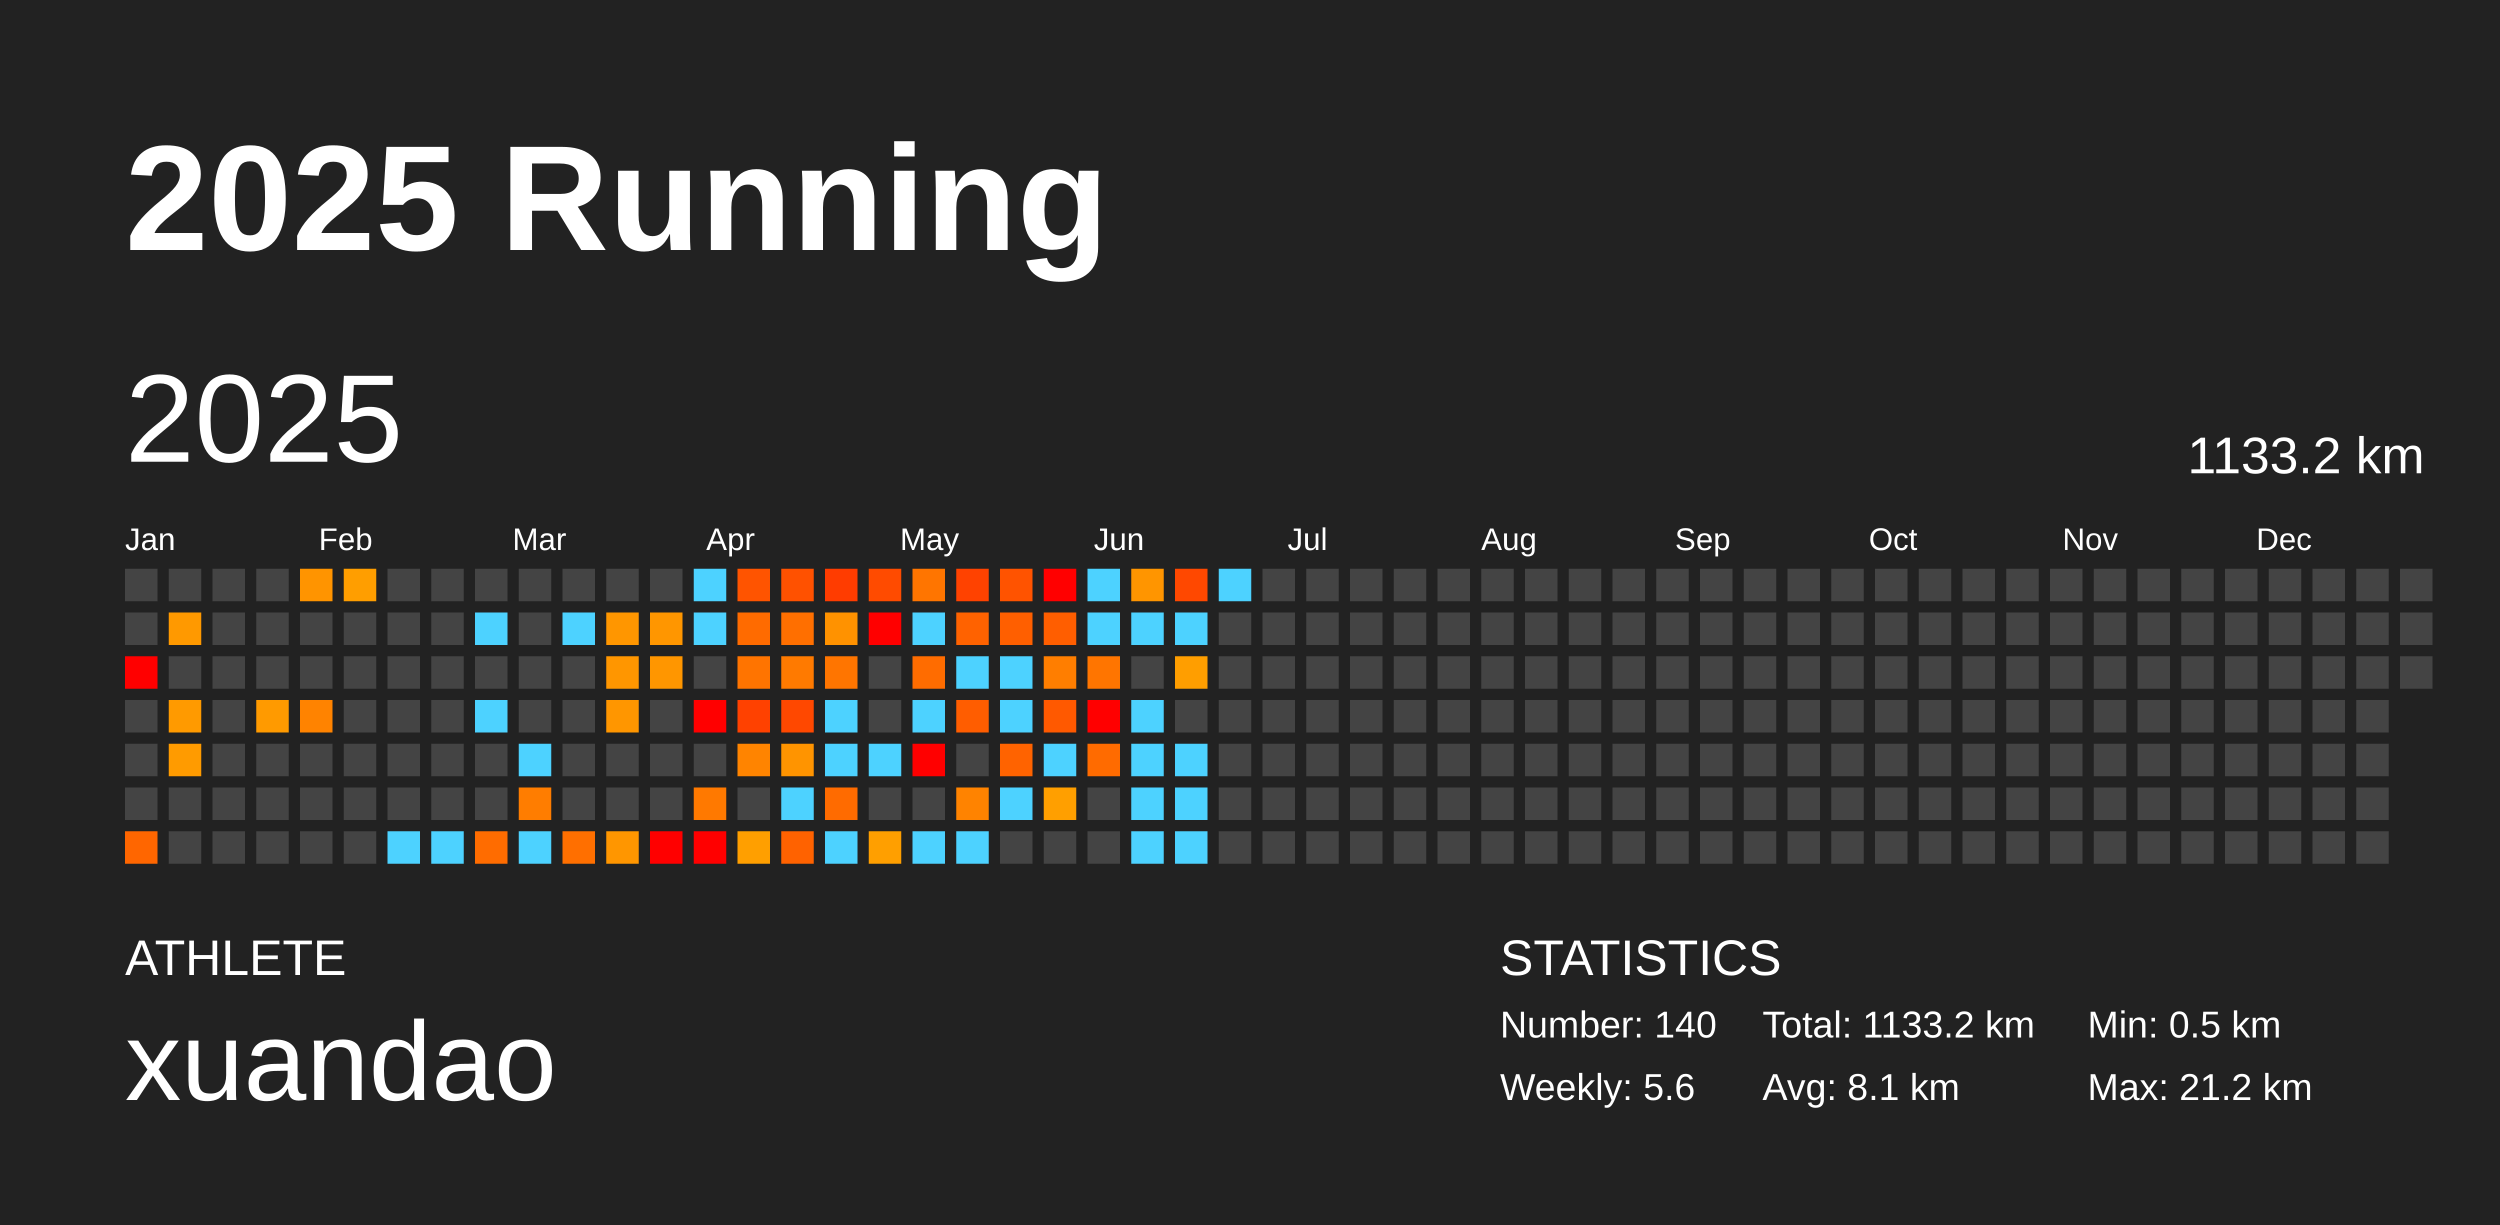
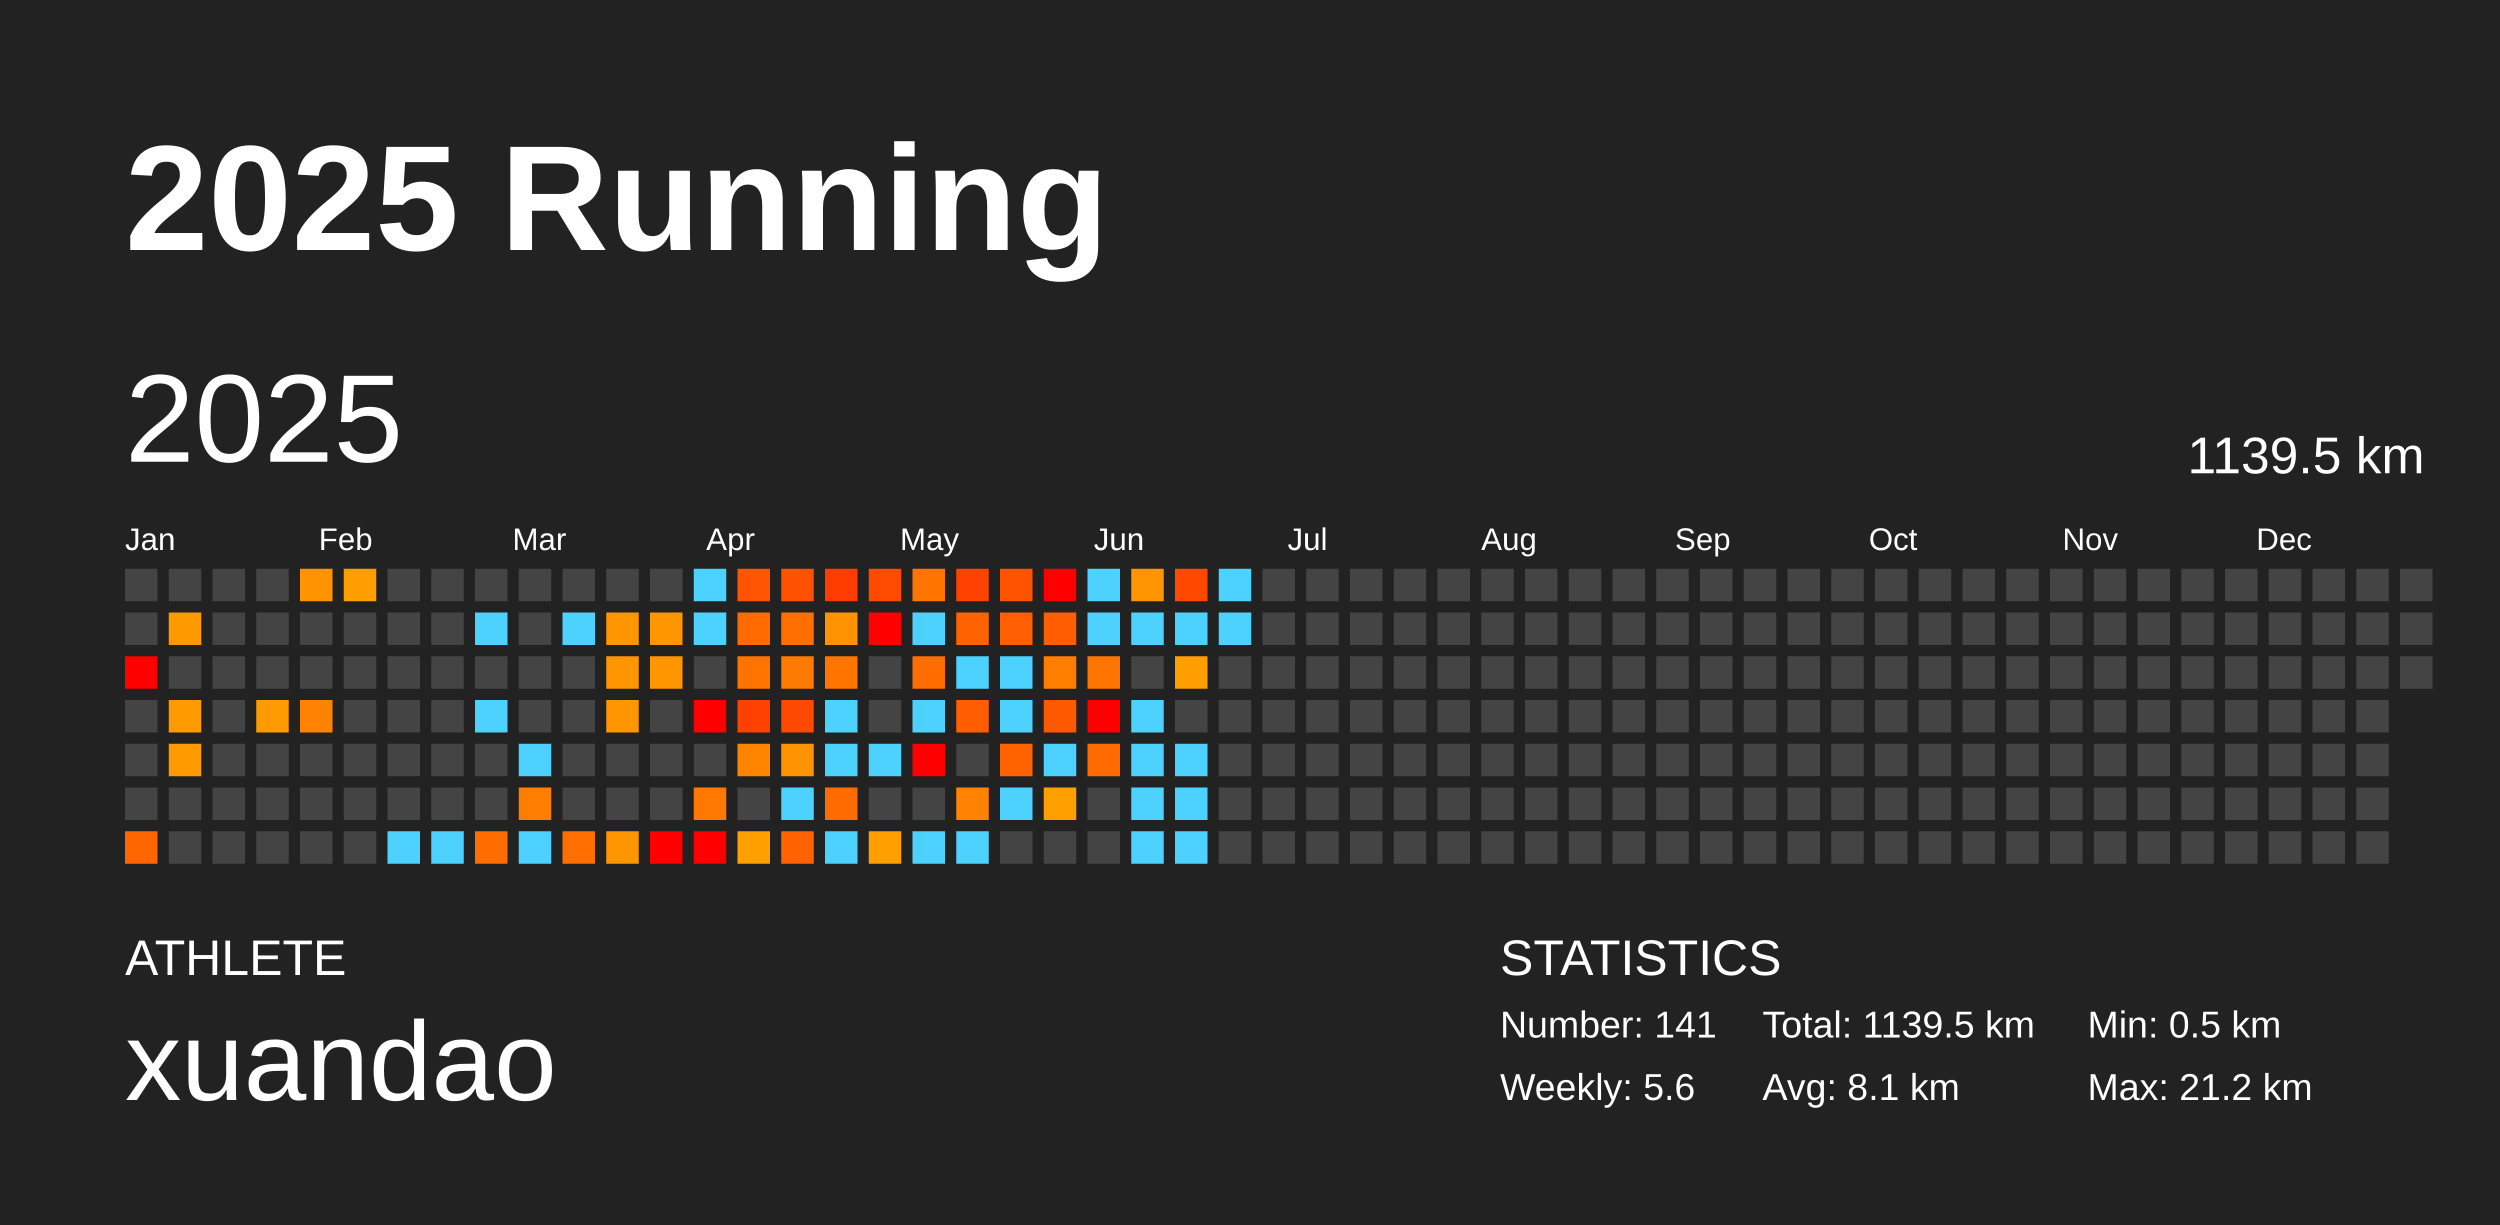
<svg xmlns="http://www.w3.org/2000/svg" baseProfile="full" height="98mm" version="1.1" viewBox="0,0,200,98" width="200mm">
  <defs />
  <rect fill="#222222" height="98" width="200" x="0" y="0" />
  <text fill="#FFFFFF" style="font-size:12px; font-family:Arial; font-weight:bold;" x="10" y="20">2025 Running</text>
  <text fill="#FFFFFF" style="font-size:4px; font-family:Arial" x="10" y="78">ATHLETE</text>
  <text fill="#FFFFFF" style="font-size:9px; font-family:Arial" x="10" y="88">xuandao</text>
  <text fill="#FFFFFF" style="font-size:4px; font-family:Arial" x="120" y="78">STATISTICS</text>
-   <text fill="#FFFFFF" style="font-size:3px; font-family:Arial" x="120" y="83">Number: 140</text>
+   <text fill="#FFFFFF" style="font-size:3px; font-family:Arial" x="120" y="83">Number: 141</text>
  <text fill="#FFFFFF" style="font-size:3px; font-family:Arial" x="120" y="88">Weekly: 5.6</text>
-   <text fill="#FFFFFF" style="font-size:3px; font-family:Arial" x="141" y="83">Total: 1133.2 km</text>
+   <text fill="#FFFFFF" style="font-size:3px; font-family:Arial" x="141" y="83">Total: 1139.5 km</text>
  <text fill="#FFFFFF" style="font-size:3px; font-family:Arial" x="141" y="88">Avg: 8.1 km</text>
  <text fill="#FFFFFF" style="font-size:3px; font-family:Arial" x="167" y="83">Min: 0.5 km</text>
  <text fill="#FFFFFF" style="font-size:3px; font-family:Arial" x="167" y="88">Max: 21.2 km</text>
  <text dominant-baseline="hanging" fill="#FFFFFF" style="font-size:10.0px; font-family:Arial;" x="10" y="30">2025</text>
-   <text dominant-baseline="hanging" fill="#FFFFFF" style="font-size:4.125px; font-family:Arial;" x="175" y="35">1133.2 km</text>
+   <text dominant-baseline="hanging" fill="#FFFFFF" style="font-size:4.125px; font-family:Arial;" x="175" y="35">1139.5 km</text>
  <text fill="#FFFFFF" style="font-size:2.5px; font-family:Arial" x="10.0" y="44">Jan</text>
  <text fill="#FFFFFF" style="font-size:2.5px; font-family:Arial" x="25.5" y="44">Feb</text>
  <text fill="#FFFFFF" style="font-size:2.5px; font-family:Arial" x="41.0" y="44">Mar</text>
  <text fill="#FFFFFF" style="font-size:2.5px; font-family:Arial" x="56.5" y="44">Apr</text>
  <text fill="#FFFFFF" style="font-size:2.5px; font-family:Arial" x="72.0" y="44">May</text>
  <text fill="#FFFFFF" style="font-size:2.5px; font-family:Arial" x="87.5" y="44">Jun</text>
  <text fill="#FFFFFF" style="font-size:2.5px; font-family:Arial" x="103.0" y="44">Jul</text>
  <text fill="#FFFFFF" style="font-size:2.5px; font-family:Arial" x="118.5" y="44">Aug</text>
  <text fill="#FFFFFF" style="font-size:2.5px; font-family:Arial" x="134.0" y="44">Sep</text>
  <text fill="#FFFFFF" style="font-size:2.5px; font-family:Arial" x="149.5" y="44">Oct</text>
  <text fill="#FFFFFF" style="font-size:2.5px; font-family:Arial" x="165.0" y="44">Nov</text>
  <text fill="#FFFFFF" style="font-size:2.5px; font-family:Arial" x="180.5" y="44">Dec</text>
  <rect fill="#444444" height="2.6" width="2.6" x="10.0" y="45.5" />
  <rect fill="#444444" height="2.6" width="2.6" x="10.0" y="49.0" />
  <rect fill="red" height="2.6" width="2.6" x="10.0" y="52.5" />
  <rect fill="#444444" height="2.6" width="2.6" x="10.0" y="56.0" />
  <rect fill="#444444" height="2.6" width="2.6" x="10.0" y="59.5" />
  <rect fill="#444444" height="2.6" width="2.6" x="10.0" y="63.0" />
  <rect fill="#ff6600" height="2.6" width="2.6" x="10.0" y="66.5" />
  <rect fill="#444444" height="2.6" width="2.6" x="13.5" y="45.5" />
  <rect fill="#ff9900" height="2.6" width="2.6" x="13.5" y="49.0" />
  <rect fill="#444444" height="2.6" width="2.6" x="13.5" y="52.5" />
  <rect fill="#ff9a00" height="2.6" width="2.6" x="13.5" y="56.0" />
  <rect fill="#ff9b00" height="2.6" width="2.6" x="13.5" y="59.5" />
  <rect fill="#444444" height="2.6" width="2.6" x="13.5" y="63.0" />
  <rect fill="#444444" height="2.6" width="2.6" x="13.5" y="66.5" />
  <rect fill="#444444" height="2.6" width="2.6" x="17.0" y="45.5" />
  <rect fill="#444444" height="2.6" width="2.6" x="17.0" y="49.0" />
  <rect fill="#444444" height="2.6" width="2.6" x="17.0" y="52.5" />
  <rect fill="#444444" height="2.6" width="2.6" x="17.0" y="56.0" />
  <rect fill="#444444" height="2.6" width="2.6" x="17.0" y="59.5" />
  <rect fill="#444444" height="2.6" width="2.6" x="17.0" y="63.0" />
  <rect fill="#444444" height="2.6" width="2.6" x="17.0" y="66.5" />
  <rect fill="#444444" height="2.6" width="2.6" x="20.5" y="45.5" />
  <rect fill="#444444" height="2.6" width="2.6" x="20.5" y="49.0" />
  <rect fill="#444444" height="2.6" width="2.6" x="20.5" y="52.5" />
  <rect fill="#ff9a00" height="2.6" width="2.6" x="20.5" y="56.0" />
  <rect fill="#444444" height="2.6" width="2.6" x="20.5" y="59.5" />
  <rect fill="#444444" height="2.6" width="2.6" x="20.5" y="63.0" />
  <rect fill="#444444" height="2.6" width="2.6" x="20.5" y="66.5" />
  <rect fill="#ff9400" height="2.6" width="2.6" x="24.0" y="45.5" />
  <rect fill="#444444" height="2.6" width="2.6" x="24.0" y="49.0" />
  <rect fill="#444444" height="2.6" width="2.6" x="24.0" y="52.5" />
  <rect fill="#ff8300" height="2.6" width="2.6" x="24.0" y="56.0" />
  <rect fill="#444444" height="2.6" width="2.6" x="24.0" y="59.5" />
  <rect fill="#444444" height="2.6" width="2.6" x="24.0" y="63.0" />
  <rect fill="#444444" height="2.6" width="2.6" x="24.0" y="66.5" />
  <rect fill="#ff9e00" height="2.6" width="2.6" x="27.5" y="45.5" />
  <rect fill="#444444" height="2.6" width="2.6" x="27.5" y="49.0" />
  <rect fill="#444444" height="2.6" width="2.6" x="27.5" y="52.5" />
  <rect fill="#444444" height="2.6" width="2.6" x="27.5" y="56.0" />
  <rect fill="#444444" height="2.6" width="2.6" x="27.5" y="59.5" />
  <rect fill="#444444" height="2.6" width="2.6" x="27.5" y="63.0" />
  <rect fill="#444444" height="2.6" width="2.6" x="27.5" y="66.5" />
  <rect fill="#444444" height="2.6" width="2.6" x="31.0" y="45.5" />
  <rect fill="#444444" height="2.6" width="2.6" x="31.0" y="49.0" />
  <rect fill="#444444" height="2.6" width="2.6" x="31.0" y="52.5" />
  <rect fill="#444444" height="2.6" width="2.6" x="31.0" y="56.0" />
  <rect fill="#444444" height="2.6" width="2.6" x="31.0" y="59.5" />
  <rect fill="#444444" height="2.6" width="2.6" x="31.0" y="63.0" />
  <rect fill="#4dd2ff" height="2.6" width="2.6" x="31.0" y="66.5" />
  <rect fill="#444444" height="2.6" width="2.6" x="34.5" y="45.5" />
  <rect fill="#444444" height="2.6" width="2.6" x="34.5" y="49.0" />
  <rect fill="#444444" height="2.6" width="2.6" x="34.5" y="52.5" />
  <rect fill="#444444" height="2.6" width="2.6" x="34.5" y="56.0" />
  <rect fill="#444444" height="2.6" width="2.6" x="34.5" y="59.5" />
  <rect fill="#444444" height="2.6" width="2.6" x="34.5" y="63.0" />
  <rect fill="#4dd2ff" height="2.6" width="2.6" x="34.5" y="66.5" />
  <rect fill="#444444" height="2.6" width="2.6" x="38.0" y="45.5" />
  <rect fill="#4dd2ff" height="2.6" width="2.6" x="38.0" y="49.0" />
  <rect fill="#444444" height="2.6" width="2.6" x="38.0" y="52.5" />
  <rect fill="#4dd2ff" height="2.6" width="2.6" x="38.0" y="56.0" />
  <rect fill="#444444" height="2.6" width="2.6" x="38.0" y="59.5" />
  <rect fill="#444444" height="2.6" width="2.6" x="38.0" y="63.0" />
  <rect fill="#ff6c00" height="2.6" width="2.6" x="38.0" y="66.5" />
  <rect fill="#444444" height="2.6" width="2.6" x="41.5" y="45.5" />
  <rect fill="#444444" height="2.6" width="2.6" x="41.5" y="49.0" />
  <rect fill="#444444" height="2.6" width="2.6" x="41.5" y="52.5" />
  <rect fill="#444444" height="2.6" width="2.6" x="41.5" y="56.0" />
  <rect fill="#4dd2ff" height="2.6" width="2.6" x="41.5" y="59.5" />
  <rect fill="#ff7d00" height="2.6" width="2.6" x="41.5" y="63.0" />
  <rect fill="#4dd2ff" height="2.6" width="2.6" x="41.5" y="66.5" />
  <rect fill="#444444" height="2.6" width="2.6" x="45.0" y="45.5" />
  <rect fill="#4dd2ff" height="2.6" width="2.6" x="45.0" y="49.0" />
  <rect fill="#444444" height="2.6" width="2.6" x="45.0" y="52.5" />
  <rect fill="#444444" height="2.6" width="2.6" x="45.0" y="56.0" />
  <rect fill="#444444" height="2.6" width="2.6" x="45.0" y="59.5" />
  <rect fill="#444444" height="2.6" width="2.6" x="45.0" y="63.0" />
  <rect fill="#ff6f00" height="2.6" width="2.6" x="45.0" y="66.5" />
  <rect fill="#444444" height="2.6" width="2.6" x="48.5" y="45.5" />
  <rect fill="#ff9600" height="2.6" width="2.6" x="48.5" y="49.0" />
  <rect fill="#ff9600" height="2.6" width="2.6" x="48.5" y="52.5" />
  <rect fill="#ff9600" height="2.6" width="2.6" x="48.5" y="56.0" />
  <rect fill="#444444" height="2.6" width="2.6" x="48.5" y="59.5" />
  <rect fill="#444444" height="2.6" width="2.6" x="48.5" y="63.0" />
  <rect fill="#ff9600" height="2.6" width="2.6" x="48.5" y="66.5" />
  <rect fill="#444444" height="2.6" width="2.6" x="52.0" y="45.5" />
  <rect fill="#ff9600" height="2.6" width="2.6" x="52.0" y="49.0" />
  <rect fill="#ff9600" height="2.6" width="2.6" x="52.0" y="52.5" />
  <rect fill="#444444" height="2.6" width="2.6" x="52.0" y="56.0" />
  <rect fill="#444444" height="2.6" width="2.6" x="52.0" y="59.5" />
  <rect fill="#444444" height="2.6" width="2.6" x="52.0" y="63.0" />
  <rect fill="red" height="2.6" width="2.6" x="52.0" y="66.5" />
  <rect fill="#4dd2ff" height="2.6" width="2.6" x="55.5" y="45.5" />
  <rect fill="#4dd2ff" height="2.6" width="2.6" x="55.5" y="49.0" />
  <rect fill="#444444" height="2.6" width="2.6" x="55.5" y="52.5" />
  <rect fill="red" height="2.6" width="2.6" x="55.5" y="56.0" />
  <rect fill="#444444" height="2.6" width="2.6" x="55.5" y="59.5" />
  <rect fill="#ff7900" height="2.6" width="2.6" x="55.5" y="63.0" />
  <rect fill="red" height="2.6" width="2.6" x="55.5" y="66.5" />
  <rect fill="#ff5400" height="2.6" width="2.6" x="59.0" y="45.5" />
  <rect fill="#ff6b00" height="2.6" width="2.6" x="59.0" y="49.0" />
  <rect fill="#ff7400" height="2.6" width="2.6" x="59.0" y="52.5" />
  <rect fill="#ff4100" height="2.6" width="2.6" x="59.0" y="56.0" />
  <rect fill="#ff8400" height="2.6" width="2.6" x="59.0" y="59.5" />
  <rect fill="#444444" height="2.6" width="2.6" x="59.0" y="63.0" />
  <rect fill="#ff9f00" height="2.6" width="2.6" x="59.0" y="66.5" />
  <rect fill="#ff5100" height="2.6" width="2.6" x="62.5" y="45.5" />
  <rect fill="#ff6f00" height="2.6" width="2.6" x="62.5" y="49.0" />
  <rect fill="#ff7a00" height="2.6" width="2.6" x="62.5" y="52.5" />
  <rect fill="#ff4800" height="2.6" width="2.6" x="62.5" y="56.0" />
  <rect fill="#ff9400" height="2.6" width="2.6" x="62.5" y="59.5" />
  <rect fill="#4dd2ff" height="2.6" width="2.6" x="62.5" y="63.0" />
  <rect fill="#ff6200" height="2.6" width="2.6" x="62.5" y="66.5" />
  <rect fill="#ff3c00" height="2.6" width="2.6" x="66.0" y="45.5" />
  <rect fill="#ff9200" height="2.6" width="2.6" x="66.0" y="49.0" />
  <rect fill="#ff7500" height="2.6" width="2.6" x="66.0" y="52.5" />
  <rect fill="#4dd2ff" height="2.6" width="2.6" x="66.0" y="56.0" />
  <rect fill="#4dd2ff" height="2.6" width="2.6" x="66.0" y="59.5" />
  <rect fill="#ff6b00" height="2.6" width="2.6" x="66.0" y="63.0" />
  <rect fill="#4dd2ff" height="2.6" width="2.6" x="66.0" y="66.5" />
  <rect fill="#ff4b00" height="2.6" width="2.6" x="69.5" y="45.5" />
  <rect fill="red" height="2.6" width="2.6" x="69.5" y="49.0" />
  <rect fill="#444444" height="2.6" width="2.6" x="69.5" y="52.5" />
  <rect fill="#444444" height="2.6" width="2.6" x="69.5" y="56.0" />
  <rect fill="#4dd2ff" height="2.6" width="2.6" x="69.5" y="59.5" />
  <rect fill="#444444" height="2.6" width="2.6" x="69.5" y="63.0" />
  <rect fill="#ff9f00" height="2.6" width="2.6" x="69.5" y="66.5" />
  <rect fill="#ff7500" height="2.6" width="2.6" x="73.0" y="45.5" />
  <rect fill="#4dd2ff" height="2.6" width="2.6" x="73.0" y="49.0" />
  <rect fill="#ff6c00" height="2.6" width="2.6" x="73.0" y="52.5" />
  <rect fill="#4dd2ff" height="2.6" width="2.6" x="73.0" y="56.0" />
  <rect fill="red" height="2.6" width="2.6" x="73.0" y="59.5" />
  <rect fill="#444444" height="2.6" width="2.6" x="73.0" y="63.0" />
  <rect fill="#4dd2ff" height="2.6" width="2.6" x="73.0" y="66.5" />
  <rect fill="#ff4200" height="2.6" width="2.6" x="76.5" y="45.5" />
  <rect fill="#ff6200" height="2.6" width="2.6" x="76.5" y="49.0" />
  <rect fill="#4dd2ff" height="2.6" width="2.6" x="76.5" y="52.5" />
  <rect fill="#ff5d00" height="2.6" width="2.6" x="76.5" y="56.0" />
  <rect fill="#444444" height="2.6" width="2.6" x="76.5" y="59.5" />
  <rect fill="#ff8300" height="2.6" width="2.6" x="76.5" y="63.0" />
  <rect fill="#4dd2ff" height="2.6" width="2.6" x="76.5" y="66.5" />
  <rect fill="#ff5300" height="2.6" width="2.6" x="80.0" y="45.5" />
  <rect fill="#ff5f00" height="2.6" width="2.6" x="80.0" y="49.0" />
  <rect fill="#4dd2ff" height="2.6" width="2.6" x="80.0" y="52.5" />
  <rect fill="#4dd2ff" height="2.6" width="2.6" x="80.0" y="56.0" />
  <rect fill="#ff6300" height="2.6" width="2.6" x="80.0" y="59.5" />
  <rect fill="#4dd2ff" height="2.6" width="2.6" x="80.0" y="63.0" />
  <rect fill="#444444" height="2.6" width="2.6" x="80.0" y="66.5" />
  <rect fill="red" height="2.6" width="2.6" x="83.5" y="45.5" />
  <rect fill="#ff5e00" height="2.6" width="2.6" x="83.5" y="49.0" />
  <rect fill="#ff7e00" height="2.6" width="2.6" x="83.5" y="52.5" />
  <rect fill="#ff5900" height="2.6" width="2.6" x="83.5" y="56.0" />
  <rect fill="#4dd2ff" height="2.6" width="2.6" x="83.5" y="59.5" />
  <rect fill="#ff9f00" height="2.6" width="2.6" x="83.5" y="63.0" />
  <rect fill="#444444" height="2.6" width="2.6" x="83.5" y="66.5" />
  <rect fill="#4dd2ff" height="2.6" width="2.6" x="87.0" y="45.5" />
  <rect fill="#4dd2ff" height="2.6" width="2.6" x="87.0" y="49.0" />
  <rect fill="#ff7500" height="2.6" width="2.6" x="87.0" y="52.5" />
  <rect fill="red" height="2.6" width="2.6" x="87.0" y="56.0" />
  <rect fill="#ff6b00" height="2.6" width="2.6" x="87.0" y="59.5" />
  <rect fill="#444444" height="2.6" width="2.6" x="87.0" y="63.0" />
  <rect fill="#444444" height="2.6" width="2.6" x="87.0" y="66.5" />
  <rect fill="#ff9500" height="2.6" width="2.6" x="90.5" y="45.5" />
  <rect fill="#4dd2ff" height="2.6" width="2.6" x="90.5" y="49.0" />
  <rect fill="#444444" height="2.6" width="2.6" x="90.5" y="52.5" />
  <rect fill="#4dd2ff" height="2.6" width="2.6" x="90.5" y="56.0" />
  <rect fill="#4dd2ff" height="2.6" width="2.6" x="90.5" y="59.5" />
  <rect fill="#4dd2ff" height="2.6" width="2.6" x="90.5" y="63.0" />
  <rect fill="#4dd2ff" height="2.6" width="2.6" x="90.5" y="66.5" />
  <rect fill="#ff4800" height="2.6" width="2.6" x="94.0" y="45.5" />
  <rect fill="#4dd2ff" height="2.6" width="2.6" x="94.0" y="49.0" />
  <rect fill="#ff9e00" height="2.6" width="2.6" x="94.0" y="52.5" />
  <rect fill="#444444" height="2.6" width="2.6" x="94.0" y="56.0" />
  <rect fill="#4dd2ff" height="2.6" width="2.6" x="94.0" y="59.5" />
  <rect fill="#4dd2ff" height="2.6" width="2.6" x="94.0" y="63.0" />
  <rect fill="#4dd2ff" height="2.6" width="2.6" x="94.0" y="66.5" />
  <rect fill="#4dd2ff" height="2.6" width="2.6" x="97.5" y="45.5" />
-   <rect fill="#444444" height="2.6" width="2.6" x="97.5" y="49.0" />
+   <rect fill="#4dd2ff" height="2.6" width="2.6" x="97.5" y="49.0" />
  <rect fill="#444444" height="2.6" width="2.6" x="97.5" y="52.5" />
  <rect fill="#444444" height="2.6" width="2.6" x="97.5" y="56.0" />
  <rect fill="#444444" height="2.6" width="2.6" x="97.5" y="59.5" />
  <rect fill="#444444" height="2.6" width="2.6" x="97.5" y="63.0" />
  <rect fill="#444444" height="2.6" width="2.6" x="97.5" y="66.5" />
  <rect fill="#444444" height="2.6" width="2.6" x="101.0" y="45.5" />
  <rect fill="#444444" height="2.6" width="2.6" x="101.0" y="49.0" />
  <rect fill="#444444" height="2.6" width="2.6" x="101.0" y="52.5" />
  <rect fill="#444444" height="2.6" width="2.6" x="101.0" y="56.0" />
  <rect fill="#444444" height="2.6" width="2.6" x="101.0" y="59.5" />
  <rect fill="#444444" height="2.6" width="2.6" x="101.0" y="63.0" />
  <rect fill="#444444" height="2.6" width="2.6" x="101.0" y="66.5" />
  <rect fill="#444444" height="2.6" width="2.6" x="104.5" y="45.5" />
  <rect fill="#444444" height="2.6" width="2.6" x="104.5" y="49.0" />
  <rect fill="#444444" height="2.6" width="2.6" x="104.5" y="52.5" />
  <rect fill="#444444" height="2.6" width="2.6" x="104.5" y="56.0" />
  <rect fill="#444444" height="2.6" width="2.6" x="104.5" y="59.5" />
  <rect fill="#444444" height="2.6" width="2.6" x="104.5" y="63.0" />
  <rect fill="#444444" height="2.6" width="2.6" x="104.5" y="66.5" />
  <rect fill="#444444" height="2.6" width="2.6" x="108.0" y="45.5" />
  <rect fill="#444444" height="2.6" width="2.6" x="108.0" y="49.0" />
  <rect fill="#444444" height="2.6" width="2.6" x="108.0" y="52.5" />
  <rect fill="#444444" height="2.6" width="2.6" x="108.0" y="56.0" />
  <rect fill="#444444" height="2.6" width="2.6" x="108.0" y="59.5" />
  <rect fill="#444444" height="2.6" width="2.6" x="108.0" y="63.0" />
  <rect fill="#444444" height="2.6" width="2.6" x="108.0" y="66.5" />
  <rect fill="#444444" height="2.6" width="2.6" x="111.5" y="45.5" />
  <rect fill="#444444" height="2.6" width="2.6" x="111.5" y="49.0" />
  <rect fill="#444444" height="2.6" width="2.6" x="111.5" y="52.5" />
  <rect fill="#444444" height="2.6" width="2.6" x="111.5" y="56.0" />
  <rect fill="#444444" height="2.6" width="2.6" x="111.5" y="59.5" />
  <rect fill="#444444" height="2.6" width="2.6" x="111.5" y="63.0" />
  <rect fill="#444444" height="2.6" width="2.6" x="111.5" y="66.5" />
  <rect fill="#444444" height="2.6" width="2.6" x="115.0" y="45.5" />
  <rect fill="#444444" height="2.6" width="2.6" x="115.0" y="49.0" />
  <rect fill="#444444" height="2.6" width="2.6" x="115.0" y="52.5" />
  <rect fill="#444444" height="2.6" width="2.6" x="115.0" y="56.0" />
  <rect fill="#444444" height="2.6" width="2.6" x="115.0" y="59.5" />
  <rect fill="#444444" height="2.6" width="2.6" x="115.0" y="63.0" />
  <rect fill="#444444" height="2.6" width="2.6" x="115.0" y="66.5" />
  <rect fill="#444444" height="2.6" width="2.6" x="118.5" y="45.5" />
  <rect fill="#444444" height="2.6" width="2.6" x="118.5" y="49.0" />
  <rect fill="#444444" height="2.6" width="2.6" x="118.5" y="52.5" />
  <rect fill="#444444" height="2.6" width="2.6" x="118.5" y="56.0" />
  <rect fill="#444444" height="2.6" width="2.6" x="118.5" y="59.5" />
  <rect fill="#444444" height="2.6" width="2.6" x="118.5" y="63.0" />
  <rect fill="#444444" height="2.6" width="2.6" x="118.5" y="66.5" />
  <rect fill="#444444" height="2.6" width="2.6" x="122.0" y="45.5" />
  <rect fill="#444444" height="2.6" width="2.6" x="122.0" y="49.0" />
  <rect fill="#444444" height="2.6" width="2.6" x="122.0" y="52.5" />
  <rect fill="#444444" height="2.6" width="2.6" x="122.0" y="56.0" />
  <rect fill="#444444" height="2.6" width="2.6" x="122.0" y="59.5" />
  <rect fill="#444444" height="2.6" width="2.6" x="122.0" y="63.0" />
  <rect fill="#444444" height="2.6" width="2.6" x="122.0" y="66.5" />
  <rect fill="#444444" height="2.6" width="2.6" x="125.5" y="45.5" />
  <rect fill="#444444" height="2.6" width="2.6" x="125.5" y="49.0" />
  <rect fill="#444444" height="2.6" width="2.6" x="125.5" y="52.5" />
  <rect fill="#444444" height="2.6" width="2.6" x="125.5" y="56.0" />
  <rect fill="#444444" height="2.6" width="2.6" x="125.5" y="59.5" />
  <rect fill="#444444" height="2.6" width="2.6" x="125.5" y="63.0" />
  <rect fill="#444444" height="2.6" width="2.6" x="125.5" y="66.5" />
  <rect fill="#444444" height="2.6" width="2.6" x="129.0" y="45.5" />
  <rect fill="#444444" height="2.6" width="2.6" x="129.0" y="49.0" />
  <rect fill="#444444" height="2.6" width="2.6" x="129.0" y="52.5" />
  <rect fill="#444444" height="2.6" width="2.6" x="129.0" y="56.0" />
  <rect fill="#444444" height="2.6" width="2.6" x="129.0" y="59.5" />
  <rect fill="#444444" height="2.6" width="2.6" x="129.0" y="63.0" />
  <rect fill="#444444" height="2.6" width="2.6" x="129.0" y="66.5" />
  <rect fill="#444444" height="2.6" width="2.6" x="132.5" y="45.5" />
  <rect fill="#444444" height="2.6" width="2.6" x="132.5" y="49.0" />
  <rect fill="#444444" height="2.6" width="2.6" x="132.5" y="52.5" />
  <rect fill="#444444" height="2.6" width="2.6" x="132.5" y="56.0" />
  <rect fill="#444444" height="2.6" width="2.6" x="132.5" y="59.5" />
  <rect fill="#444444" height="2.6" width="2.6" x="132.5" y="63.0" />
  <rect fill="#444444" height="2.6" width="2.6" x="132.5" y="66.5" />
  <rect fill="#444444" height="2.6" width="2.6" x="136.0" y="45.5" />
  <rect fill="#444444" height="2.6" width="2.6" x="136.0" y="49.0" />
  <rect fill="#444444" height="2.6" width="2.6" x="136.0" y="52.5" />
  <rect fill="#444444" height="2.6" width="2.6" x="136.0" y="56.0" />
  <rect fill="#444444" height="2.6" width="2.6" x="136.0" y="59.5" />
  <rect fill="#444444" height="2.6" width="2.6" x="136.0" y="63.0" />
  <rect fill="#444444" height="2.6" width="2.6" x="136.0" y="66.5" />
  <rect fill="#444444" height="2.6" width="2.6" x="139.5" y="45.5" />
  <rect fill="#444444" height="2.6" width="2.6" x="139.5" y="49.0" />
  <rect fill="#444444" height="2.6" width="2.6" x="139.5" y="52.5" />
  <rect fill="#444444" height="2.6" width="2.6" x="139.5" y="56.0" />
  <rect fill="#444444" height="2.6" width="2.6" x="139.5" y="59.5" />
  <rect fill="#444444" height="2.6" width="2.6" x="139.5" y="63.0" />
  <rect fill="#444444" height="2.6" width="2.6" x="139.5" y="66.5" />
  <rect fill="#444444" height="2.6" width="2.6" x="143.0" y="45.5" />
  <rect fill="#444444" height="2.6" width="2.6" x="143.0" y="49.0" />
  <rect fill="#444444" height="2.6" width="2.6" x="143.0" y="52.5" />
  <rect fill="#444444" height="2.6" width="2.6" x="143.0" y="56.0" />
  <rect fill="#444444" height="2.6" width="2.6" x="143.0" y="59.5" />
  <rect fill="#444444" height="2.6" width="2.6" x="143.0" y="63.0" />
  <rect fill="#444444" height="2.6" width="2.6" x="143.0" y="66.5" />
  <rect fill="#444444" height="2.6" width="2.6" x="146.5" y="45.5" />
  <rect fill="#444444" height="2.6" width="2.6" x="146.5" y="49.0" />
  <rect fill="#444444" height="2.6" width="2.6" x="146.5" y="52.5" />
  <rect fill="#444444" height="2.6" width="2.6" x="146.5" y="56.0" />
  <rect fill="#444444" height="2.6" width="2.6" x="146.5" y="59.5" />
  <rect fill="#444444" height="2.6" width="2.6" x="146.5" y="63.0" />
  <rect fill="#444444" height="2.6" width="2.6" x="146.5" y="66.5" />
  <rect fill="#444444" height="2.6" width="2.6" x="150.0" y="45.5" />
  <rect fill="#444444" height="2.6" width="2.6" x="150.0" y="49.0" />
  <rect fill="#444444" height="2.6" width="2.6" x="150.0" y="52.5" />
  <rect fill="#444444" height="2.6" width="2.6" x="150.0" y="56.0" />
  <rect fill="#444444" height="2.6" width="2.6" x="150.0" y="59.5" />
  <rect fill="#444444" height="2.6" width="2.6" x="150.0" y="63.0" />
  <rect fill="#444444" height="2.6" width="2.6" x="150.0" y="66.5" />
  <rect fill="#444444" height="2.6" width="2.6" x="153.5" y="45.5" />
  <rect fill="#444444" height="2.6" width="2.6" x="153.5" y="49.0" />
  <rect fill="#444444" height="2.6" width="2.6" x="153.5" y="52.5" />
  <rect fill="#444444" height="2.6" width="2.6" x="153.5" y="56.0" />
  <rect fill="#444444" height="2.6" width="2.6" x="153.5" y="59.5" />
  <rect fill="#444444" height="2.6" width="2.6" x="153.5" y="63.0" />
  <rect fill="#444444" height="2.6" width="2.6" x="153.5" y="66.5" />
  <rect fill="#444444" height="2.6" width="2.6" x="157.0" y="45.5" />
  <rect fill="#444444" height="2.6" width="2.6" x="157.0" y="49.0" />
  <rect fill="#444444" height="2.6" width="2.6" x="157.0" y="52.5" />
  <rect fill="#444444" height="2.6" width="2.6" x="157.0" y="56.0" />
  <rect fill="#444444" height="2.6" width="2.6" x="157.0" y="59.5" />
  <rect fill="#444444" height="2.6" width="2.6" x="157.0" y="63.0" />
  <rect fill="#444444" height="2.6" width="2.6" x="157.0" y="66.5" />
  <rect fill="#444444" height="2.6" width="2.6" x="160.5" y="45.5" />
  <rect fill="#444444" height="2.6" width="2.6" x="160.5" y="49.0" />
  <rect fill="#444444" height="2.6" width="2.6" x="160.5" y="52.5" />
  <rect fill="#444444" height="2.6" width="2.6" x="160.5" y="56.0" />
  <rect fill="#444444" height="2.6" width="2.6" x="160.5" y="59.5" />
  <rect fill="#444444" height="2.6" width="2.6" x="160.5" y="63.0" />
  <rect fill="#444444" height="2.6" width="2.6" x="160.5" y="66.5" />
  <rect fill="#444444" height="2.6" width="2.6" x="164.0" y="45.5" />
  <rect fill="#444444" height="2.6" width="2.6" x="164.0" y="49.0" />
  <rect fill="#444444" height="2.6" width="2.6" x="164.0" y="52.5" />
  <rect fill="#444444" height="2.6" width="2.6" x="164.0" y="56.0" />
  <rect fill="#444444" height="2.6" width="2.6" x="164.0" y="59.5" />
  <rect fill="#444444" height="2.6" width="2.6" x="164.0" y="63.0" />
  <rect fill="#444444" height="2.6" width="2.6" x="164.0" y="66.5" />
  <rect fill="#444444" height="2.6" width="2.6" x="167.5" y="45.5" />
  <rect fill="#444444" height="2.6" width="2.6" x="167.5" y="49.0" />
  <rect fill="#444444" height="2.6" width="2.6" x="167.5" y="52.5" />
  <rect fill="#444444" height="2.6" width="2.6" x="167.5" y="56.0" />
  <rect fill="#444444" height="2.6" width="2.6" x="167.5" y="59.5" />
  <rect fill="#444444" height="2.6" width="2.6" x="167.5" y="63.0" />
  <rect fill="#444444" height="2.6" width="2.6" x="167.5" y="66.5" />
  <rect fill="#444444" height="2.6" width="2.6" x="171.0" y="45.5" />
  <rect fill="#444444" height="2.6" width="2.6" x="171.0" y="49.0" />
  <rect fill="#444444" height="2.6" width="2.6" x="171.0" y="52.5" />
  <rect fill="#444444" height="2.6" width="2.6" x="171.0" y="56.0" />
  <rect fill="#444444" height="2.6" width="2.6" x="171.0" y="59.5" />
  <rect fill="#444444" height="2.6" width="2.6" x="171.0" y="63.0" />
  <rect fill="#444444" height="2.6" width="2.6" x="171.0" y="66.5" />
  <rect fill="#444444" height="2.6" width="2.6" x="174.5" y="45.5" />
  <rect fill="#444444" height="2.6" width="2.6" x="174.5" y="49.0" />
  <rect fill="#444444" height="2.6" width="2.6" x="174.5" y="52.5" />
  <rect fill="#444444" height="2.6" width="2.6" x="174.5" y="56.0" />
  <rect fill="#444444" height="2.6" width="2.6" x="174.5" y="59.5" />
  <rect fill="#444444" height="2.6" width="2.6" x="174.5" y="63.0" />
  <rect fill="#444444" height="2.6" width="2.6" x="174.5" y="66.5" />
  <rect fill="#444444" height="2.6" width="2.6" x="178.0" y="45.5" />
  <rect fill="#444444" height="2.6" width="2.6" x="178.0" y="49.0" />
  <rect fill="#444444" height="2.6" width="2.6" x="178.0" y="52.5" />
  <rect fill="#444444" height="2.6" width="2.6" x="178.0" y="56.0" />
  <rect fill="#444444" height="2.6" width="2.6" x="178.0" y="59.5" />
  <rect fill="#444444" height="2.6" width="2.6" x="178.0" y="63.0" />
  <rect fill="#444444" height="2.6" width="2.6" x="178.0" y="66.5" />
  <rect fill="#444444" height="2.6" width="2.6" x="181.5" y="45.5" />
  <rect fill="#444444" height="2.6" width="2.6" x="181.5" y="49.0" />
  <rect fill="#444444" height="2.6" width="2.6" x="181.5" y="52.5" />
  <rect fill="#444444" height="2.6" width="2.6" x="181.5" y="56.0" />
  <rect fill="#444444" height="2.6" width="2.6" x="181.5" y="59.5" />
  <rect fill="#444444" height="2.6" width="2.6" x="181.5" y="63.0" />
  <rect fill="#444444" height="2.6" width="2.6" x="181.5" y="66.5" />
  <rect fill="#444444" height="2.6" width="2.6" x="185.0" y="45.5" />
  <rect fill="#444444" height="2.6" width="2.6" x="185.0" y="49.0" />
  <rect fill="#444444" height="2.6" width="2.6" x="185.0" y="52.5" />
  <rect fill="#444444" height="2.6" width="2.6" x="185.0" y="56.0" />
  <rect fill="#444444" height="2.6" width="2.6" x="185.0" y="59.5" />
  <rect fill="#444444" height="2.6" width="2.6" x="185.0" y="63.0" />
  <rect fill="#444444" height="2.6" width="2.6" x="185.0" y="66.5" />
  <rect fill="#444444" height="2.6" width="2.6" x="188.5" y="45.5" />
  <rect fill="#444444" height="2.6" width="2.6" x="188.5" y="49.0" />
  <rect fill="#444444" height="2.6" width="2.6" x="188.5" y="52.5" />
  <rect fill="#444444" height="2.6" width="2.6" x="188.5" y="56.0" />
  <rect fill="#444444" height="2.6" width="2.6" x="188.5" y="59.5" />
  <rect fill="#444444" height="2.6" width="2.6" x="188.5" y="63.0" />
  <rect fill="#444444" height="2.6" width="2.6" x="188.5" y="66.5" />
  <rect fill="#444444" height="2.6" width="2.6" x="192.0" y="45.5" />
  <rect fill="#444444" height="2.6" width="2.6" x="192.0" y="49.0" />
  <rect fill="#444444" height="2.6" width="2.6" x="192.0" y="52.5" />
</svg>
